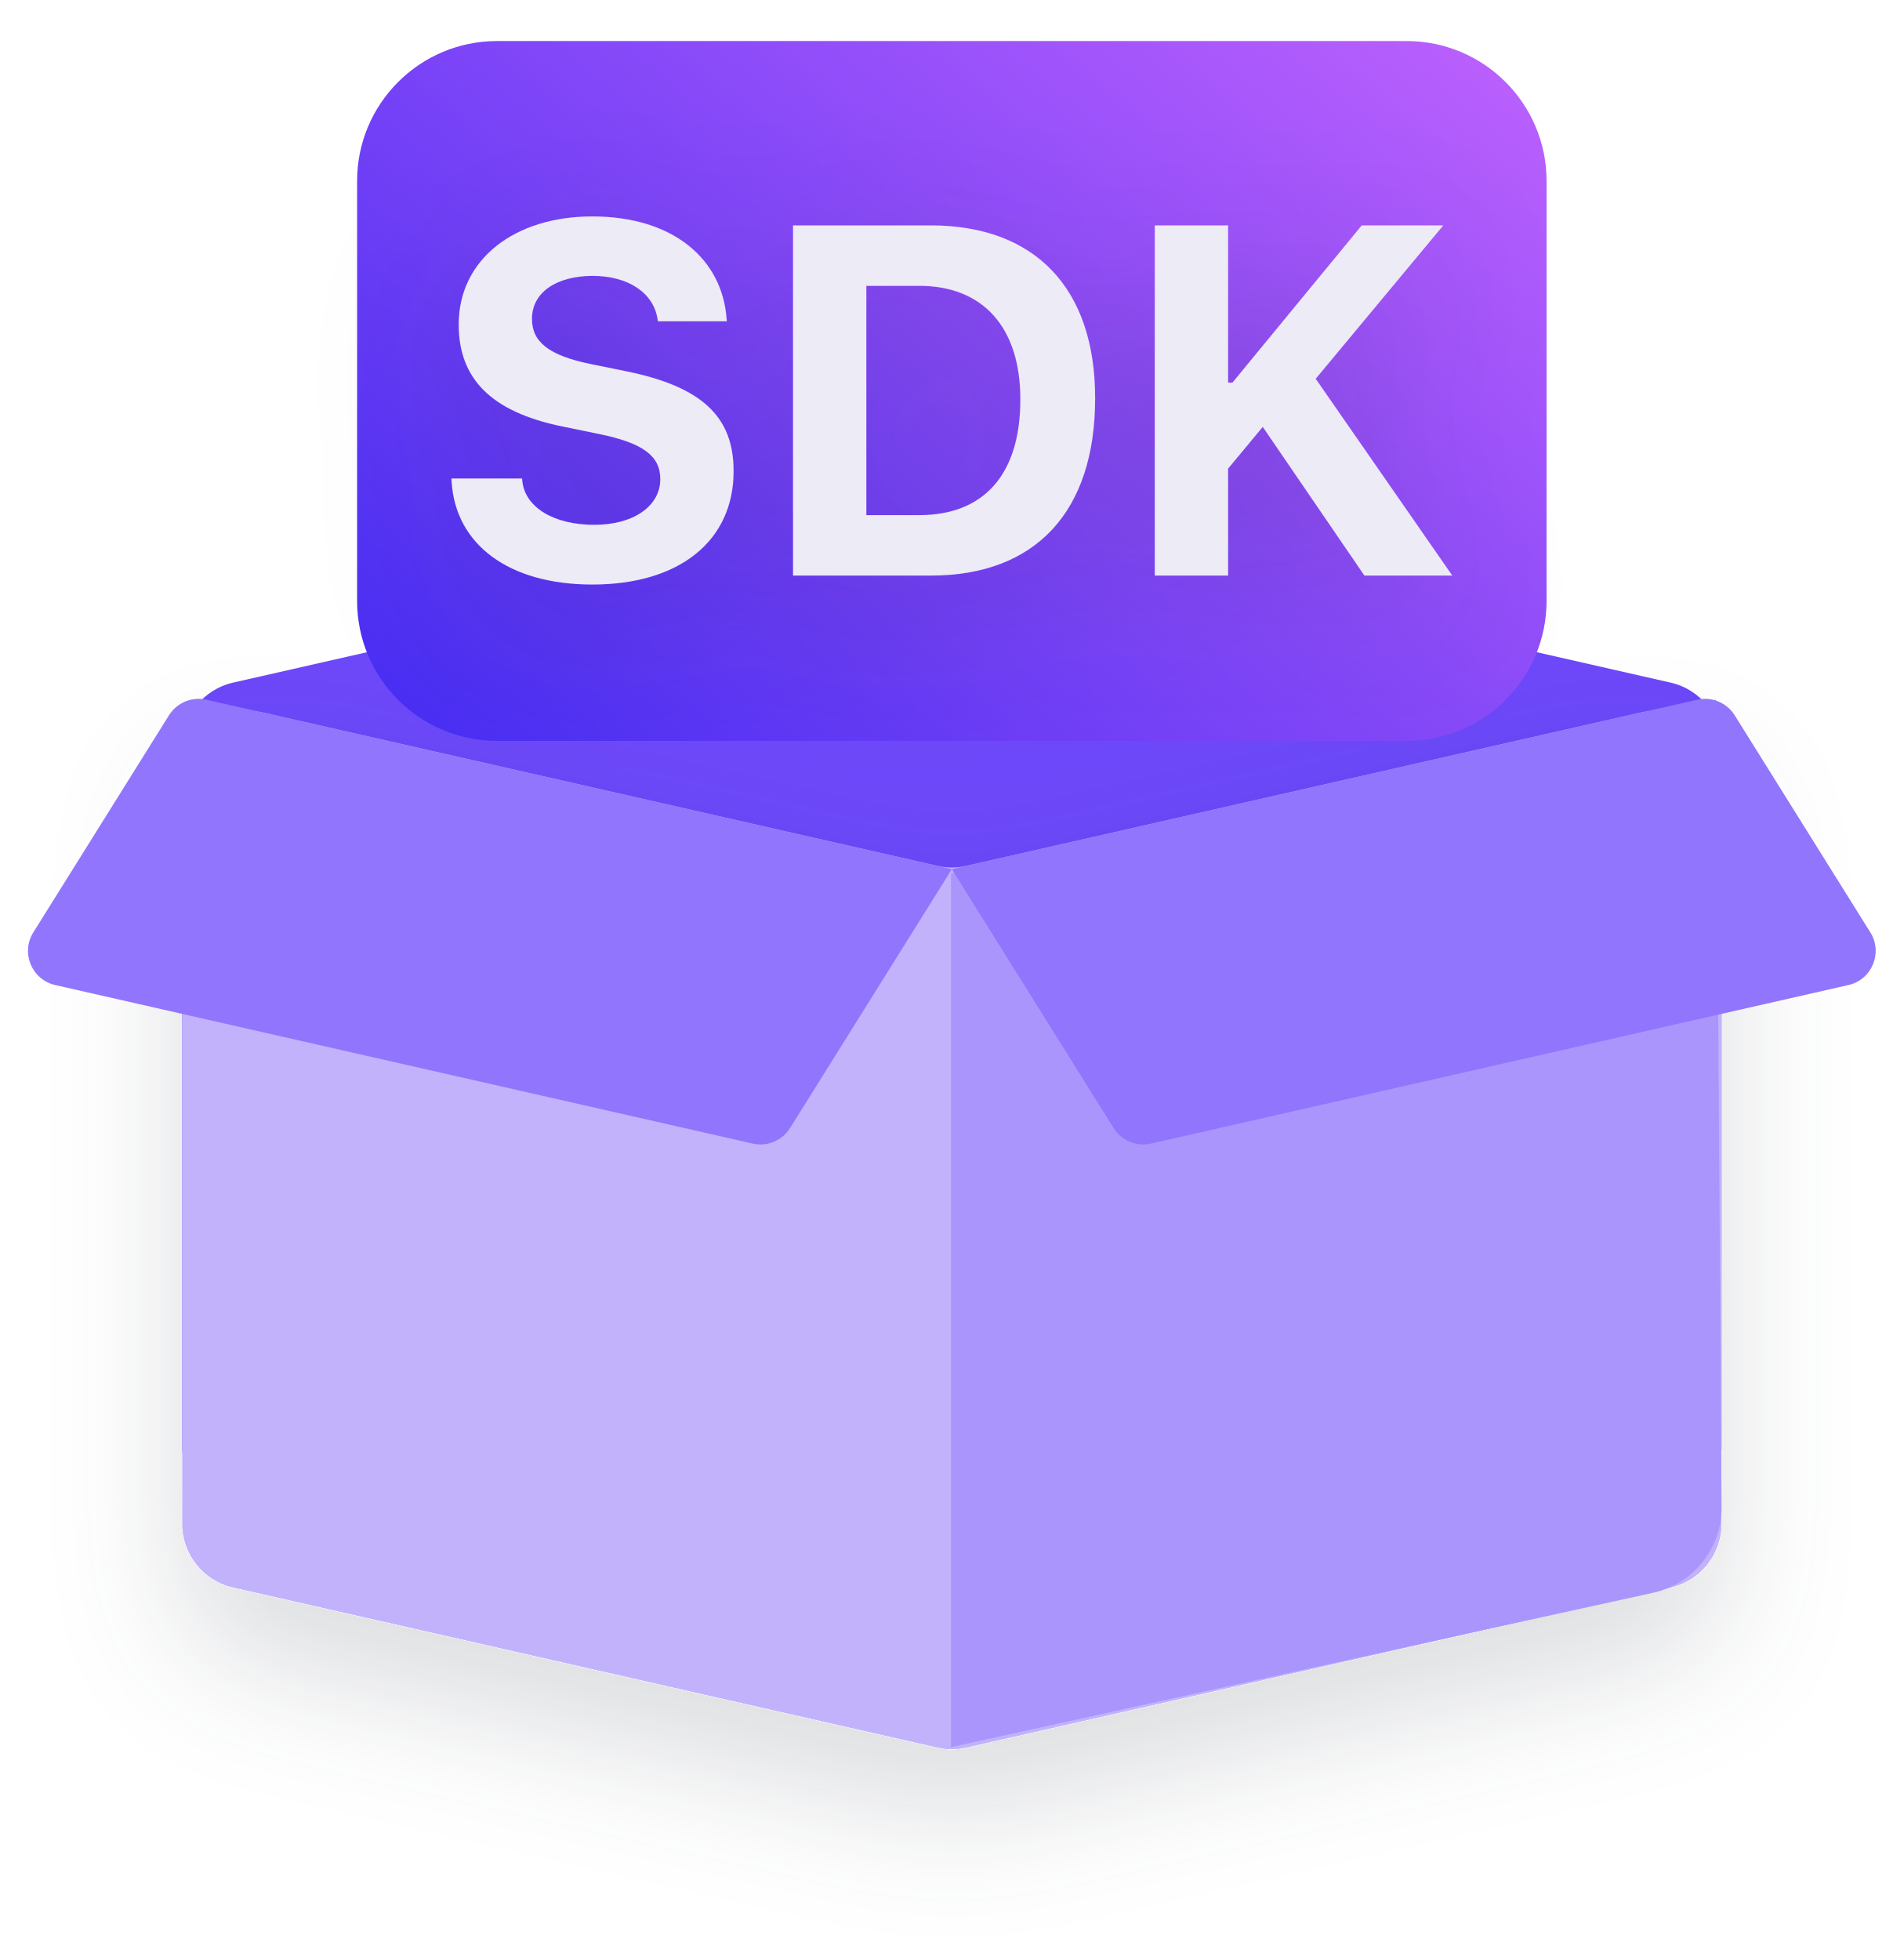
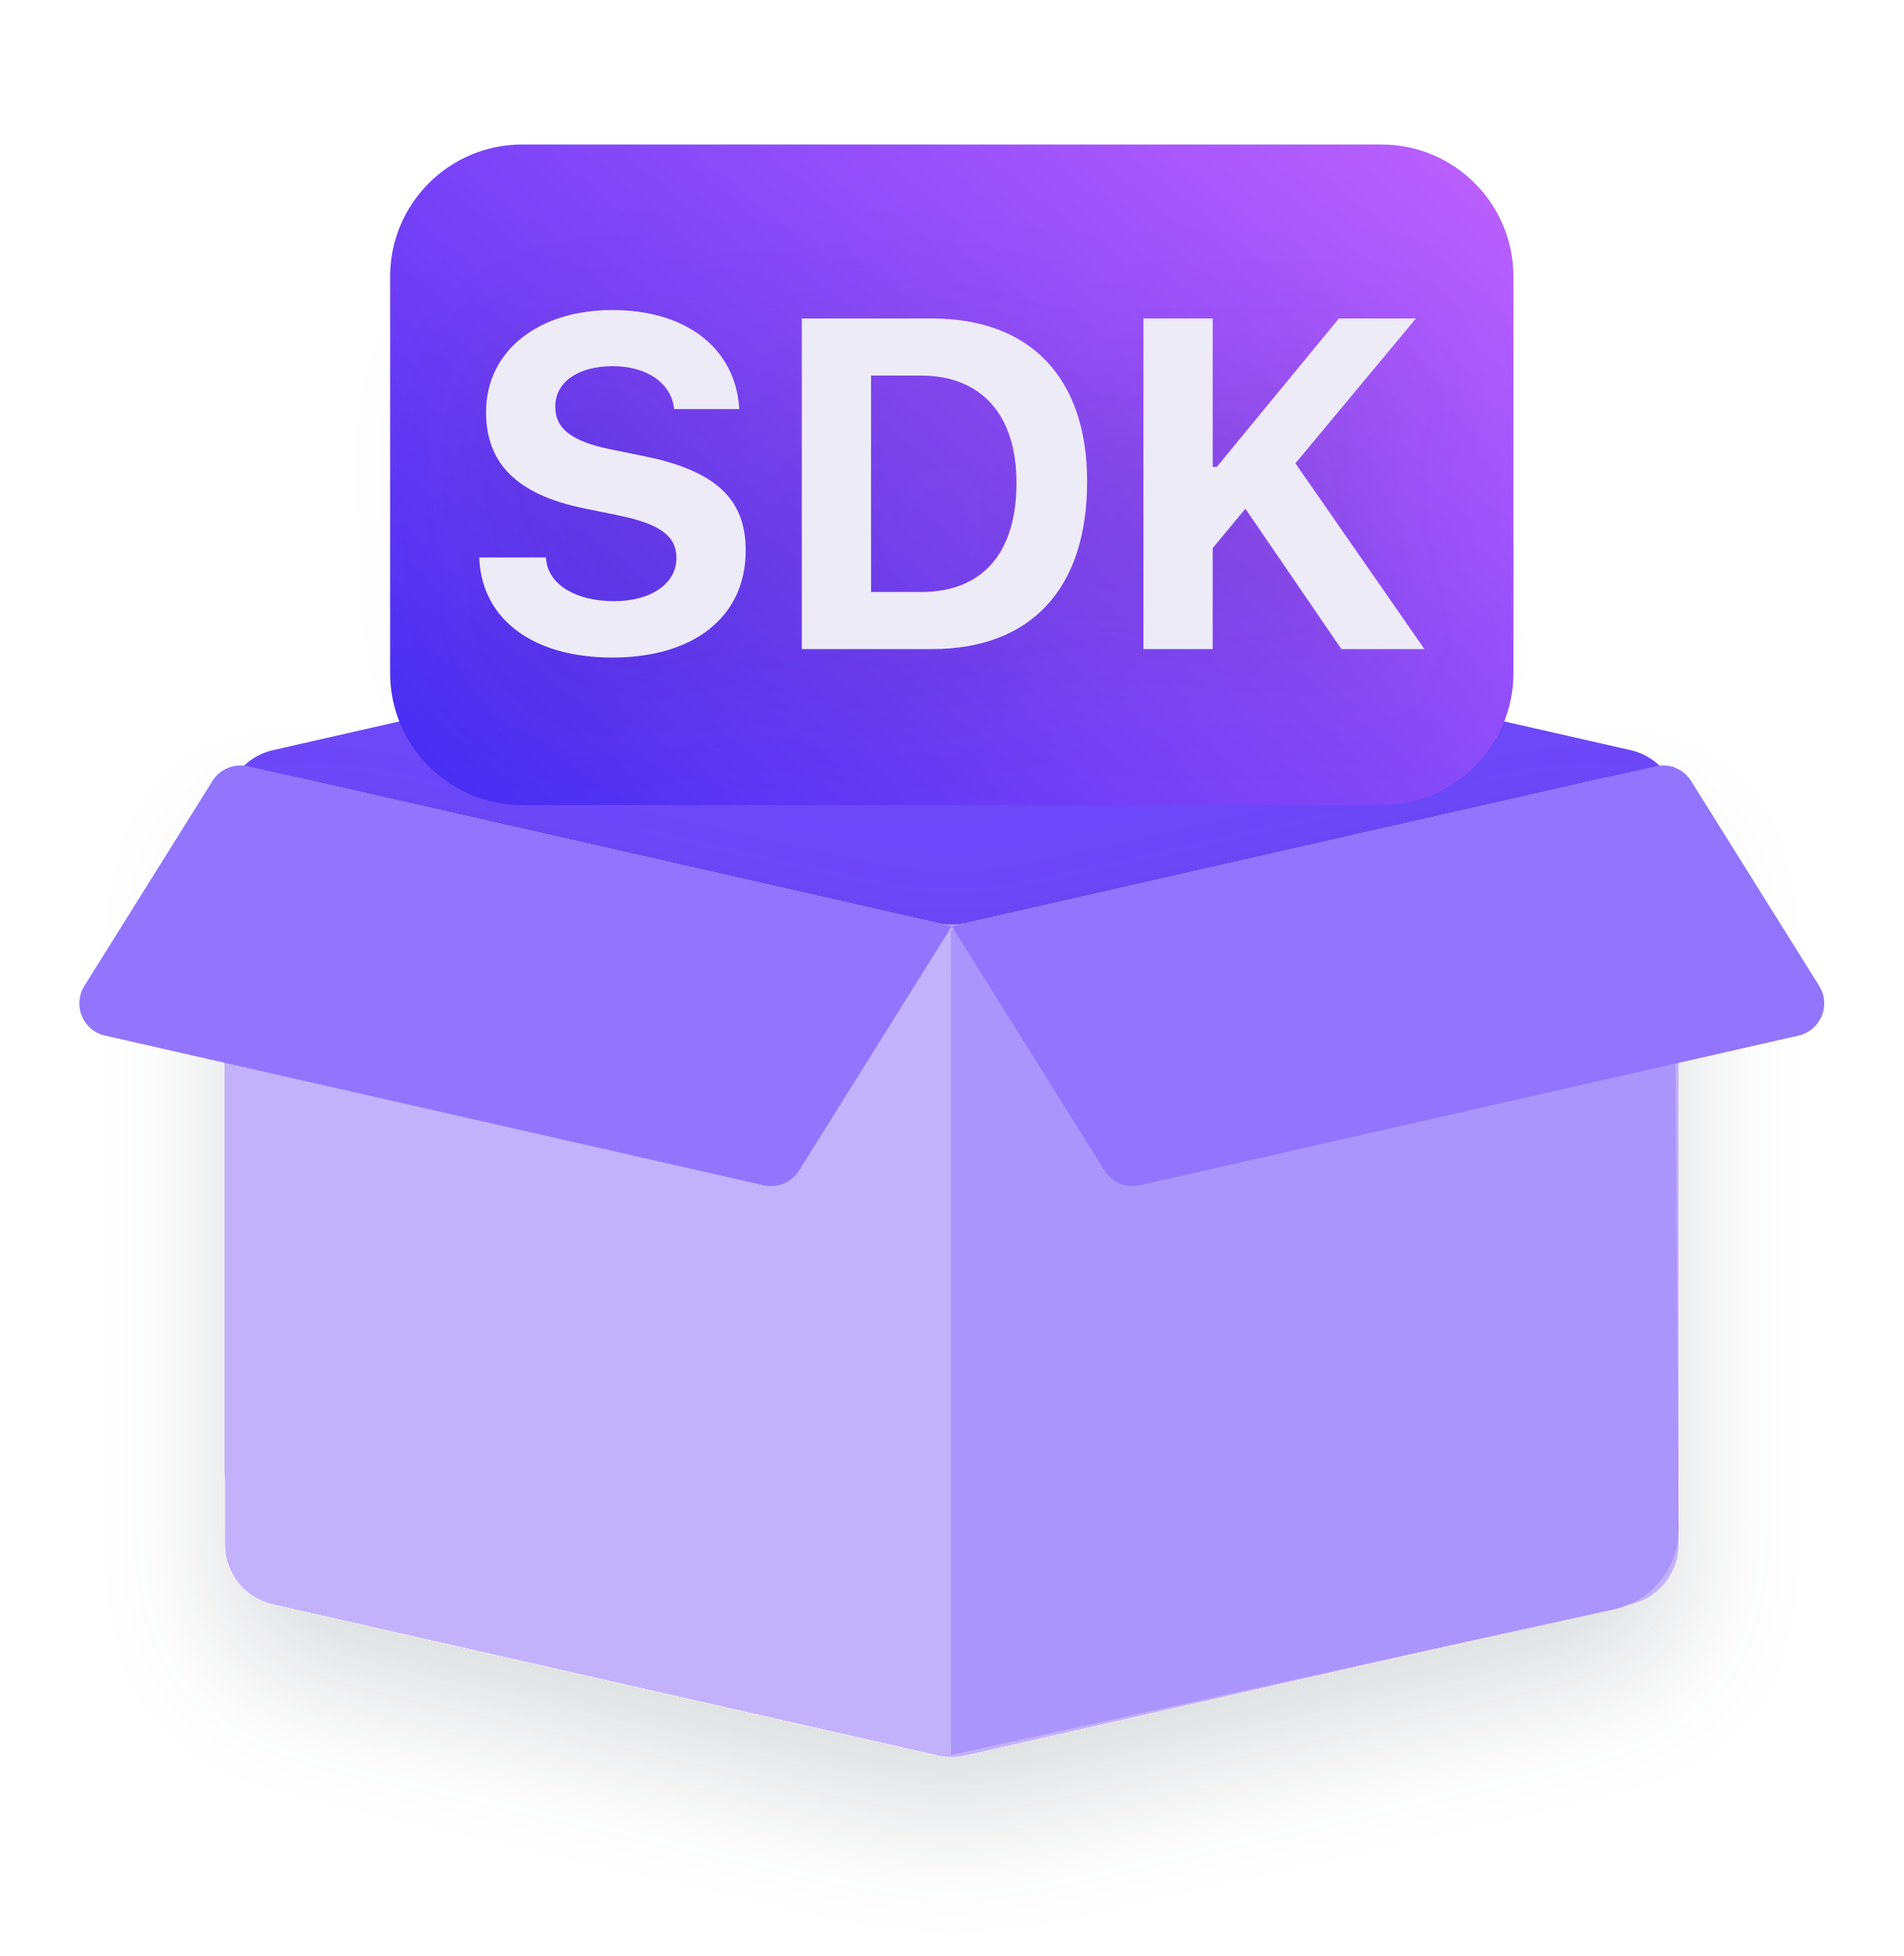
- <svg xmlns="http://www.w3.org/2000/svg" width="34" height="35" viewBox="0 0 34 35" fill="none">
-   <g id="Fully Integrated SDK">
-     <g id="Group 4635">
-       <path id="Rectangle 789" d="M3.254 13.328C3.254 12.783 3.631 12.311 4.162 12.19L16.742 9.331C16.912 9.292 17.088 9.292 17.259 9.331L29.839 12.19C30.37 12.311 30.747 12.783 30.747 13.328V25.837C30.747 26.381 30.37 26.854 29.839 26.974L17.259 29.833C17.088 29.872 16.912 29.872 16.742 29.833L4.162 26.974C3.631 26.854 3.254 26.381 3.254 25.837V13.328Z" fill="#6C48FA" />
-       <g id="Rectangle 796" filter="url(#filter0_d_2881_861)">
-         <path d="M3.254 13.858C3.254 13.109 3.949 12.555 4.679 12.72L16.742 15.462C16.912 15.501 17.088 15.501 17.259 15.462L29.322 12.72C30.052 12.555 30.747 13.109 30.747 13.858V27.212C30.747 27.756 30.37 28.229 29.839 28.349L17.259 31.208C17.088 31.247 16.912 31.247 16.742 31.208L4.162 28.349C3.631 28.229 3.254 27.756 3.254 27.212V13.858Z" fill="#C2B2FC" />
-       </g>
-       <path id="Vector 1783" d="M16.985 31.199V15.594L30.649 12.495L30.748 26.912C30.753 27.646 30.244 28.284 29.527 28.442L16.985 31.199Z" fill="#AA95FD" />
-       <path id="Rectangle 793" d="M6.378 3.232C6.378 1.852 7.497 0.733 8.877 0.733H25.123C26.503 0.733 27.622 1.852 27.622 3.232V10.73C27.622 12.111 26.503 13.23 25.123 13.23H8.877C7.497 13.23 6.378 12.111 6.378 10.73V3.232Z" fill="url(#paint0_linear_2881_861)" />
-       <g id="SDK" filter="url(#filter1_d_2881_861)">
-         <path d="M10.58 10.438C12.14 10.438 13.102 9.654 13.102 8.415V8.41C13.102 7.435 12.526 6.907 11.204 6.634L10.541 6.499C9.805 6.348 9.501 6.105 9.501 5.698V5.693C9.501 5.225 9.93 4.931 10.576 4.926C11.235 4.926 11.668 5.238 11.742 5.685L11.75 5.737H12.981L12.976 5.68C12.894 4.636 12.036 3.865 10.576 3.865C9.189 3.865 8.193 4.632 8.193 5.793V5.797C8.193 6.746 8.752 7.353 10.052 7.617L10.71 7.752C11.486 7.912 11.793 8.142 11.793 8.553V8.558C11.793 9.039 11.313 9.372 10.615 9.372C9.883 9.372 9.376 9.056 9.328 8.588L9.324 8.545H8.063L8.067 8.614C8.141 9.723 9.085 10.438 10.58 10.438Z" fill="#F7F8F8" />
-         <path d="M10.58 10.438C12.14 10.438 13.102 9.654 13.102 8.415V8.41C13.102 7.435 12.526 6.907 11.204 6.634L10.541 6.499C9.805 6.348 9.501 6.105 9.501 5.698V5.693C9.501 5.225 9.93 4.931 10.576 4.926C11.235 4.926 11.668 5.238 11.742 5.685L11.75 5.737H12.981L12.976 5.68C12.894 4.636 12.036 3.865 10.576 3.865C9.189 3.865 8.193 4.632 8.193 5.793V5.797C8.193 6.746 8.752 7.353 10.052 7.617L10.71 7.752C11.486 7.912 11.793 8.142 11.793 8.553V8.558C11.793 9.039 11.313 9.372 10.615 9.372C9.883 9.372 9.376 9.056 9.328 8.588L9.324 8.545H8.063L8.067 8.614C8.141 9.723 9.085 10.438 10.58 10.438Z" fill="#78767F" fill-opacity="0.02" />
-         <path d="M10.58 10.438C12.14 10.438 13.102 9.654 13.102 8.415V8.41C13.102 7.435 12.526 6.907 11.204 6.634L10.541 6.499C9.805 6.348 9.501 6.105 9.501 5.698V5.693C9.501 5.225 9.93 4.931 10.576 4.926C11.235 4.926 11.668 5.238 11.742 5.685L11.75 5.737H12.981L12.976 5.68C12.894 4.636 12.036 3.865 10.576 3.865C9.189 3.865 8.193 4.632 8.193 5.793V5.797C8.193 6.746 8.752 7.353 10.052 7.617L10.71 7.752C11.486 7.912 11.793 8.142 11.793 8.553V8.558C11.793 9.039 11.313 9.372 10.615 9.372C9.883 9.372 9.376 9.056 9.328 8.588L9.324 8.545H8.063L8.067 8.614C8.141 9.723 9.085 10.438 10.58 10.438Z" fill="#5D34F2" fill-opacity="0.05" />
-         <path d="M14.164 10.278H16.625C18.497 10.278 19.559 9.134 19.559 7.115V7.106C19.559 5.147 18.484 4.025 16.625 4.025H14.164V10.278ZM15.473 9.199V5.104H16.417C17.553 5.104 18.224 5.841 18.224 7.128V7.136C18.224 8.471 17.574 9.199 16.417 9.199H15.473Z" fill="#F7F8F8" />
-         <path d="M14.164 10.278H16.625C18.497 10.278 19.559 9.134 19.559 7.115V7.106C19.559 5.147 18.484 4.025 16.625 4.025H14.164V10.278ZM15.473 9.199V5.104H16.417C17.553 5.104 18.224 5.841 18.224 7.128V7.136C18.224 8.471 17.574 9.199 16.417 9.199H15.473Z" fill="#78767F" fill-opacity="0.02" />
-         <path d="M14.164 10.278H16.625C18.497 10.278 19.559 9.134 19.559 7.115V7.106C19.559 5.147 18.484 4.025 16.625 4.025H14.164V10.278ZM15.473 9.199V5.104H16.417C17.553 5.104 18.224 5.841 18.224 7.128V7.136C18.224 8.471 17.574 9.199 16.417 9.199H15.473Z" fill="#5D34F2" fill-opacity="0.05" />
-         <path d="M20.625 10.278H21.934V8.367L22.553 7.622L24.369 10.278H25.938L23.498 6.764L25.777 4.025H24.321L22.012 6.833H21.934V4.025H20.625V10.278Z" fill="#F7F8F8" />
-         <path d="M20.625 10.278H21.934V8.367L22.553 7.622L24.369 10.278H25.938L23.498 6.764L25.777 4.025H24.321L22.012 6.833H21.934V4.025H20.625V10.278Z" fill="#78767F" fill-opacity="0.02" />
-         <path d="M20.625 10.278H21.934V8.367L22.553 7.622L24.369 10.278H25.938L23.498 6.764L25.777 4.025H24.321L22.012 6.833H21.934V4.025H20.625V10.278Z" fill="#5D34F2" fill-opacity="0.05" />
-       </g>
-       <g id="Vector" filter="url(#filter2_b_2881_861)">
-         <path d="M3.018 12.773C3.159 12.548 3.427 12.436 3.687 12.495L17 15.521L14.111 20.143C13.97 20.368 13.702 20.48 13.443 20.421L0.987 17.59C0.567 17.495 0.368 17.014 0.595 16.65L3.018 12.773Z" fill="#9175FD" />
-         <path d="M30.982 12.773C30.841 12.548 30.573 12.436 30.313 12.495L17 15.521L19.889 20.143C20.03 20.368 20.298 20.48 20.557 20.421L33.013 17.59C33.432 17.495 33.633 17.014 33.405 16.65L30.982 12.773Z" fill="#9175FD" />
-       </g>
-     </g>
+ <svg xmlns="http://www.w3.org/2000/svg" width="36" height="37" viewBox="0 0 36 37" fill="none">
+   <path d="M4.254 15.328C4.254 14.783 4.63 14.311 5.162 14.19L17.742 11.331C17.912 11.293 18.088 11.293 18.259 11.331L30.839 14.19C31.37 14.311 31.747 14.783 31.747 15.328V27.837C31.747 28.381 31.37 28.854 30.839 28.974L18.259 31.833C18.088 31.872 17.912 31.872 17.742 31.833L5.162 28.974C4.63 28.854 4.254 28.381 4.254 27.837V15.328Z" fill="#6C48FA" />
+   <g filter="url(#filter0_d_2782_13884)">
+     <path d="M4.254 15.858C4.254 15.109 4.949 14.555 5.679 14.72L17.742 17.462C17.912 17.501 18.088 17.501 18.259 17.462L30.322 14.72C31.052 14.555 31.747 15.109 31.747 15.858V29.212C31.747 29.756 31.37 30.229 30.839 30.349L18.259 33.208C18.088 33.247 17.912 33.247 17.742 33.208L5.162 30.349C4.63 30.229 4.254 29.756 4.254 29.212V15.858Z" fill="#C2B2FC" />
+   </g>
+   <path d="M17.985 33.199V17.594L31.649 14.495L31.748 28.912C31.753 29.646 31.244 30.284 30.527 30.442L17.985 33.199Z" fill="#AA95FD" />
+   <path d="M7.378 5.232C7.378 3.852 8.497 2.733 9.877 2.733H26.123C27.503 2.733 28.622 3.852 28.622 5.232V12.73C28.622 14.111 27.503 15.23 26.123 15.23H9.877C8.497 15.23 7.378 14.111 7.378 12.73V5.232Z" fill="url(#paint0_linear_2782_13884)" />
+   <g filter="url(#filter1_d_2782_13884)">
+     <path d="M11.58 12.438C13.14 12.438 14.102 11.654 14.102 10.415V10.41C14.102 9.435 13.526 8.907 12.204 8.634L11.541 8.499C10.805 8.348 10.501 8.105 10.501 7.698V7.693C10.501 7.225 10.93 6.931 11.576 6.926C12.235 6.926 12.668 7.238 12.742 7.685L12.75 7.737H13.981L13.976 7.68C13.894 6.636 13.036 5.865 11.576 5.865C10.189 5.865 9.193 6.632 9.193 7.793V7.797C9.193 8.746 9.752 9.353 11.052 9.617L11.71 9.752C12.486 9.912 12.793 10.142 12.793 10.553V10.558C12.793 11.039 12.313 11.372 11.615 11.372C10.883 11.372 10.376 11.056 10.328 10.588L10.324 10.545H9.063L9.067 10.614C9.141 11.723 10.085 12.438 11.58 12.438Z" fill="#F7F8F8" />
+     <path d="M11.58 12.438C13.14 12.438 14.102 11.654 14.102 10.415V10.41C14.102 9.435 13.526 8.907 12.204 8.634L11.541 8.499C10.805 8.348 10.501 8.105 10.501 7.698V7.693C10.501 7.225 10.93 6.931 11.576 6.926C12.235 6.926 12.668 7.238 12.742 7.685L12.75 7.737H13.981L13.976 7.68C13.894 6.636 13.036 5.865 11.576 5.865C10.189 5.865 9.193 6.632 9.193 7.793V7.797C9.193 8.746 9.752 9.353 11.052 9.617L11.71 9.752C12.486 9.912 12.793 10.142 12.793 10.553V10.558C12.793 11.039 12.313 11.372 11.615 11.372C10.883 11.372 10.376 11.056 10.328 10.588L10.324 10.545H9.063L9.067 10.614C9.141 11.723 10.085 12.438 11.58 12.438Z" fill="#78767F" fill-opacity="0.02" />
+     <path d="M11.58 12.438C13.14 12.438 14.102 11.654 14.102 10.415V10.41C14.102 9.435 13.526 8.907 12.204 8.634L11.541 8.499C10.805 8.348 10.501 8.105 10.501 7.698V7.693C10.501 7.225 10.93 6.931 11.576 6.926C12.235 6.926 12.668 7.238 12.742 7.685L12.75 7.737H13.981L13.976 7.68C13.894 6.636 13.036 5.865 11.576 5.865C10.189 5.865 9.193 6.632 9.193 7.793V7.797C9.193 8.746 9.752 9.353 11.052 9.617L11.71 9.752C12.486 9.912 12.793 10.142 12.793 10.553V10.558C12.793 11.039 12.313 11.372 11.615 11.372C10.883 11.372 10.376 11.056 10.328 10.588L10.324 10.545H9.063L9.067 10.614C9.141 11.723 10.085 12.438 11.58 12.438Z" fill="#5D34F2" fill-opacity="0.05" />
+     <path d="M15.164 12.278H17.625C19.497 12.278 20.559 11.134 20.559 9.115V9.106C20.559 7.147 19.484 6.025 17.625 6.025H15.164V12.278ZM16.473 11.199V7.104H17.417C18.553 7.104 19.224 7.841 19.224 9.128V9.136C19.224 10.471 18.574 11.199 17.417 11.199H16.473Z" fill="#F7F8F8" />
+     <path d="M15.164 12.278H17.625C19.497 12.278 20.559 11.134 20.559 9.115V9.106C20.559 7.147 19.484 6.025 17.625 6.025H15.164V12.278ZM16.473 11.199V7.104H17.417C18.553 7.104 19.224 7.841 19.224 9.128V9.136C19.224 10.471 18.574 11.199 17.417 11.199H16.473Z" fill="#78767F" fill-opacity="0.02" />
+     <path d="M15.164 12.278H17.625C19.497 12.278 20.559 11.134 20.559 9.115V9.106C20.559 7.147 19.484 6.025 17.625 6.025H15.164V12.278ZM16.473 11.199V7.104H17.417C18.553 7.104 19.224 7.841 19.224 9.128V9.136C19.224 10.471 18.574 11.199 17.417 11.199H16.473Z" fill="#5D34F2" fill-opacity="0.05" />
+     <path d="M21.625 12.278H22.934V10.367L23.553 9.622L25.369 12.278H26.938L24.498 8.764L26.777 6.025H25.321L23.012 8.833H22.934V6.025H21.625V12.278Z" fill="#F7F8F8" />
+     <path d="M21.625 12.278H22.934V10.367L23.553 9.622L25.369 12.278H26.938L24.498 8.764L26.777 6.025H25.321L23.012 8.833H22.934V6.025H21.625V12.278Z" fill="#78767F" fill-opacity="0.02" />
+     <path d="M21.625 12.278H22.934V10.367L23.553 9.622L25.369 12.278H26.938L24.498 8.764L26.777 6.025H25.321L23.012 8.833H22.934V6.025H21.625V12.278Z" fill="#5D34F2" fill-opacity="0.05" />
+   </g>
+   <g filter="url(#filter2_b_2782_13884)">
+     <path d="M4.018 14.773C4.159 14.548 4.427 14.436 4.687 14.495L18 17.521L15.111 22.143C14.97 22.368 14.702 22.48 14.443 22.421L1.987 19.59C1.567 19.495 1.368 19.014 1.595 18.65L4.018 14.773Z" fill="#9175FD" />
+     <path d="M31.982 14.773C31.841 14.548 31.573 14.436 31.313 14.495L18 17.521L20.889 22.143C21.03 22.368 21.298 22.48 21.557 22.421L34.013 19.59C34.432 19.495 34.633 19.014 34.405 18.65L31.982 14.773Z" fill="#9175FD" />
  </g>
  <defs>
-     <filter id="filter0_d_2881_861" x="0.921" y="11.524" width="32.158" height="23.212" filterUnits="userSpaceOnUse" color-interpolation-filters="sRGB">
+     <filter id="filter0_d_2782_13884" x="1.921" y="13.524" width="32.158" height="23.212" filterUnits="userSpaceOnUse" color-interpolation-filters="sRGB">
      <feFlood flood-opacity="0" result="BackgroundImageFix" />
      <feColorMatrix in="SourceAlpha" type="matrix" values="0 0 0 0 0 0 0 0 0 0 0 0 0 0 0 0 0 0 127 0" result="hardAlpha" />
      <feOffset dy="1.166" />
      <feGaussianBlur stdDeviation="1.166" />
      <feComposite in2="hardAlpha" operator="out" />
      <feColorMatrix type="matrix" values="0 0 0 0 0.139 0 0 0 0 0.174 0 0 0 0 0.229 0 0 0 0.16 0" />
-       <feBlend mode="normal" in2="BackgroundImageFix" result="effect1_dropShadow_2881_861" />
-       <feBlend mode="normal" in="SourceGraphic" in2="effect1_dropShadow_2881_861" result="shape" />
+       <feBlend mode="normal" in2="BackgroundImageFix" result="effect1_dropShadow_2782_13884" />
+       <feBlend mode="normal" in="SourceGraphic" in2="effect1_dropShadow_2782_13884" result="shape" />
    </filter>
-     <filter id="filter1_d_2881_861" x="5.302" y="1.794" width="23.397" height="12.095" filterUnits="userSpaceOnUse" color-interpolation-filters="sRGB">
+     <filter id="filter1_d_2782_13884" x="6.302" y="3.794" width="23.397" height="12.095" filterUnits="userSpaceOnUse" color-interpolation-filters="sRGB">
      <feFlood flood-opacity="0" result="BackgroundImageFix" />
      <feColorMatrix in="SourceAlpha" type="matrix" values="0 0 0 0 0 0 0 0 0 0 0 0 0 0 0 0 0 0 127 0" result="hardAlpha" />
      <feOffset dy="0.69" />
      <feGaussianBlur stdDeviation="1.38" />
      <feComposite in2="hardAlpha" operator="out" />
      <feColorMatrix type="matrix" values="0 0 0 0 0.102 0 0 0 0 0.094 0 0 0 0 0.15 0 0 0 0.16 0" />
-       <feBlend mode="normal" in2="BackgroundImageFix" result="effect1_dropShadow_2881_861" />
-       <feBlend mode="normal" in="SourceGraphic" in2="effect1_dropShadow_2881_861" result="shape" />
+       <feBlend mode="normal" in2="BackgroundImageFix" result="effect1_dropShadow_2782_13884" />
+       <feBlend mode="normal" in="SourceGraphic" in2="effect1_dropShadow_2782_13884" result="shape" />
    </filter>
-     <filter id="filter2_b_2881_861" x="-1.833" y="10.147" width="37.665" height="12.623" filterUnits="userSpaceOnUse" color-interpolation-filters="sRGB">
+     <filter id="filter2_b_2782_13884" x="-0.833" y="12.147" width="37.665" height="12.623" filterUnits="userSpaceOnUse" color-interpolation-filters="sRGB">
      <feFlood flood-opacity="0" result="BackgroundImageFix" />
      <feGaussianBlur in="BackgroundImageFix" stdDeviation="1.166" />
-       <feComposite in2="SourceAlpha" operator="in" result="effect1_backgroundBlur_2881_861" />
-       <feBlend mode="normal" in="SourceGraphic" in2="effect1_backgroundBlur_2881_861" result="shape" />
+       <feComposite in2="SourceAlpha" operator="in" result="effect1_backgroundBlur_2782_13884" />
+       <feBlend mode="normal" in="SourceGraphic" in2="effect1_backgroundBlur_2782_13884" result="shape" />
    </filter>
-     <linearGradient id="paint0_linear_2881_861" x1="6.378" y1="11.98" x2="22.351" y2="-7.721" gradientUnits="userSpaceOnUse">
+     <linearGradient id="paint0_linear_2782_13884" x1="7.378" y1="13.98" x2="23.351" y2="-5.721" gradientUnits="userSpaceOnUse">
      <stop stop-color="#492EF3" />
      <stop offset="1" stop-color="#CF69FF" />
    </linearGradient>
  </defs>
</svg>
